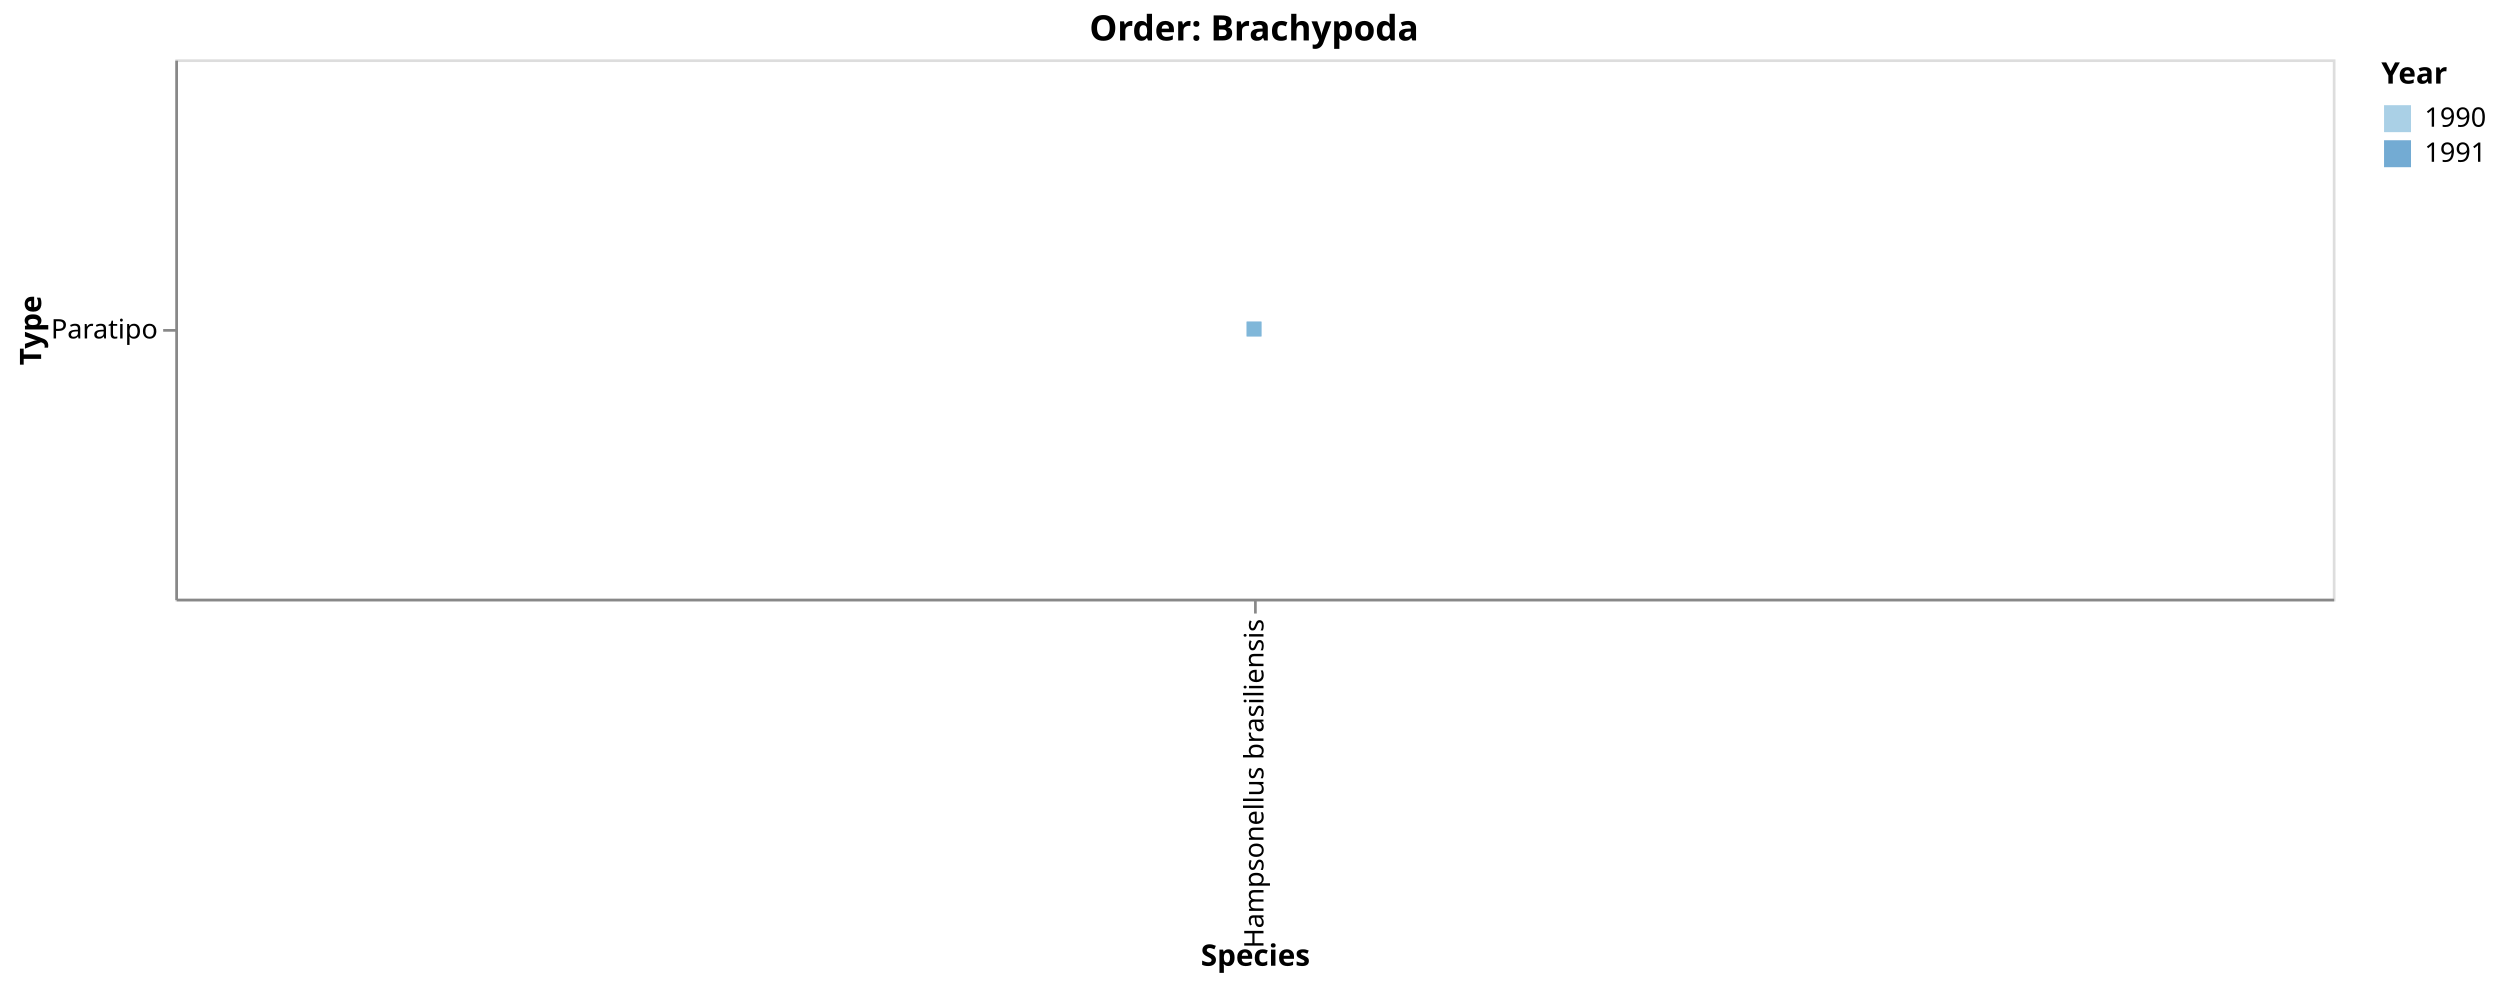
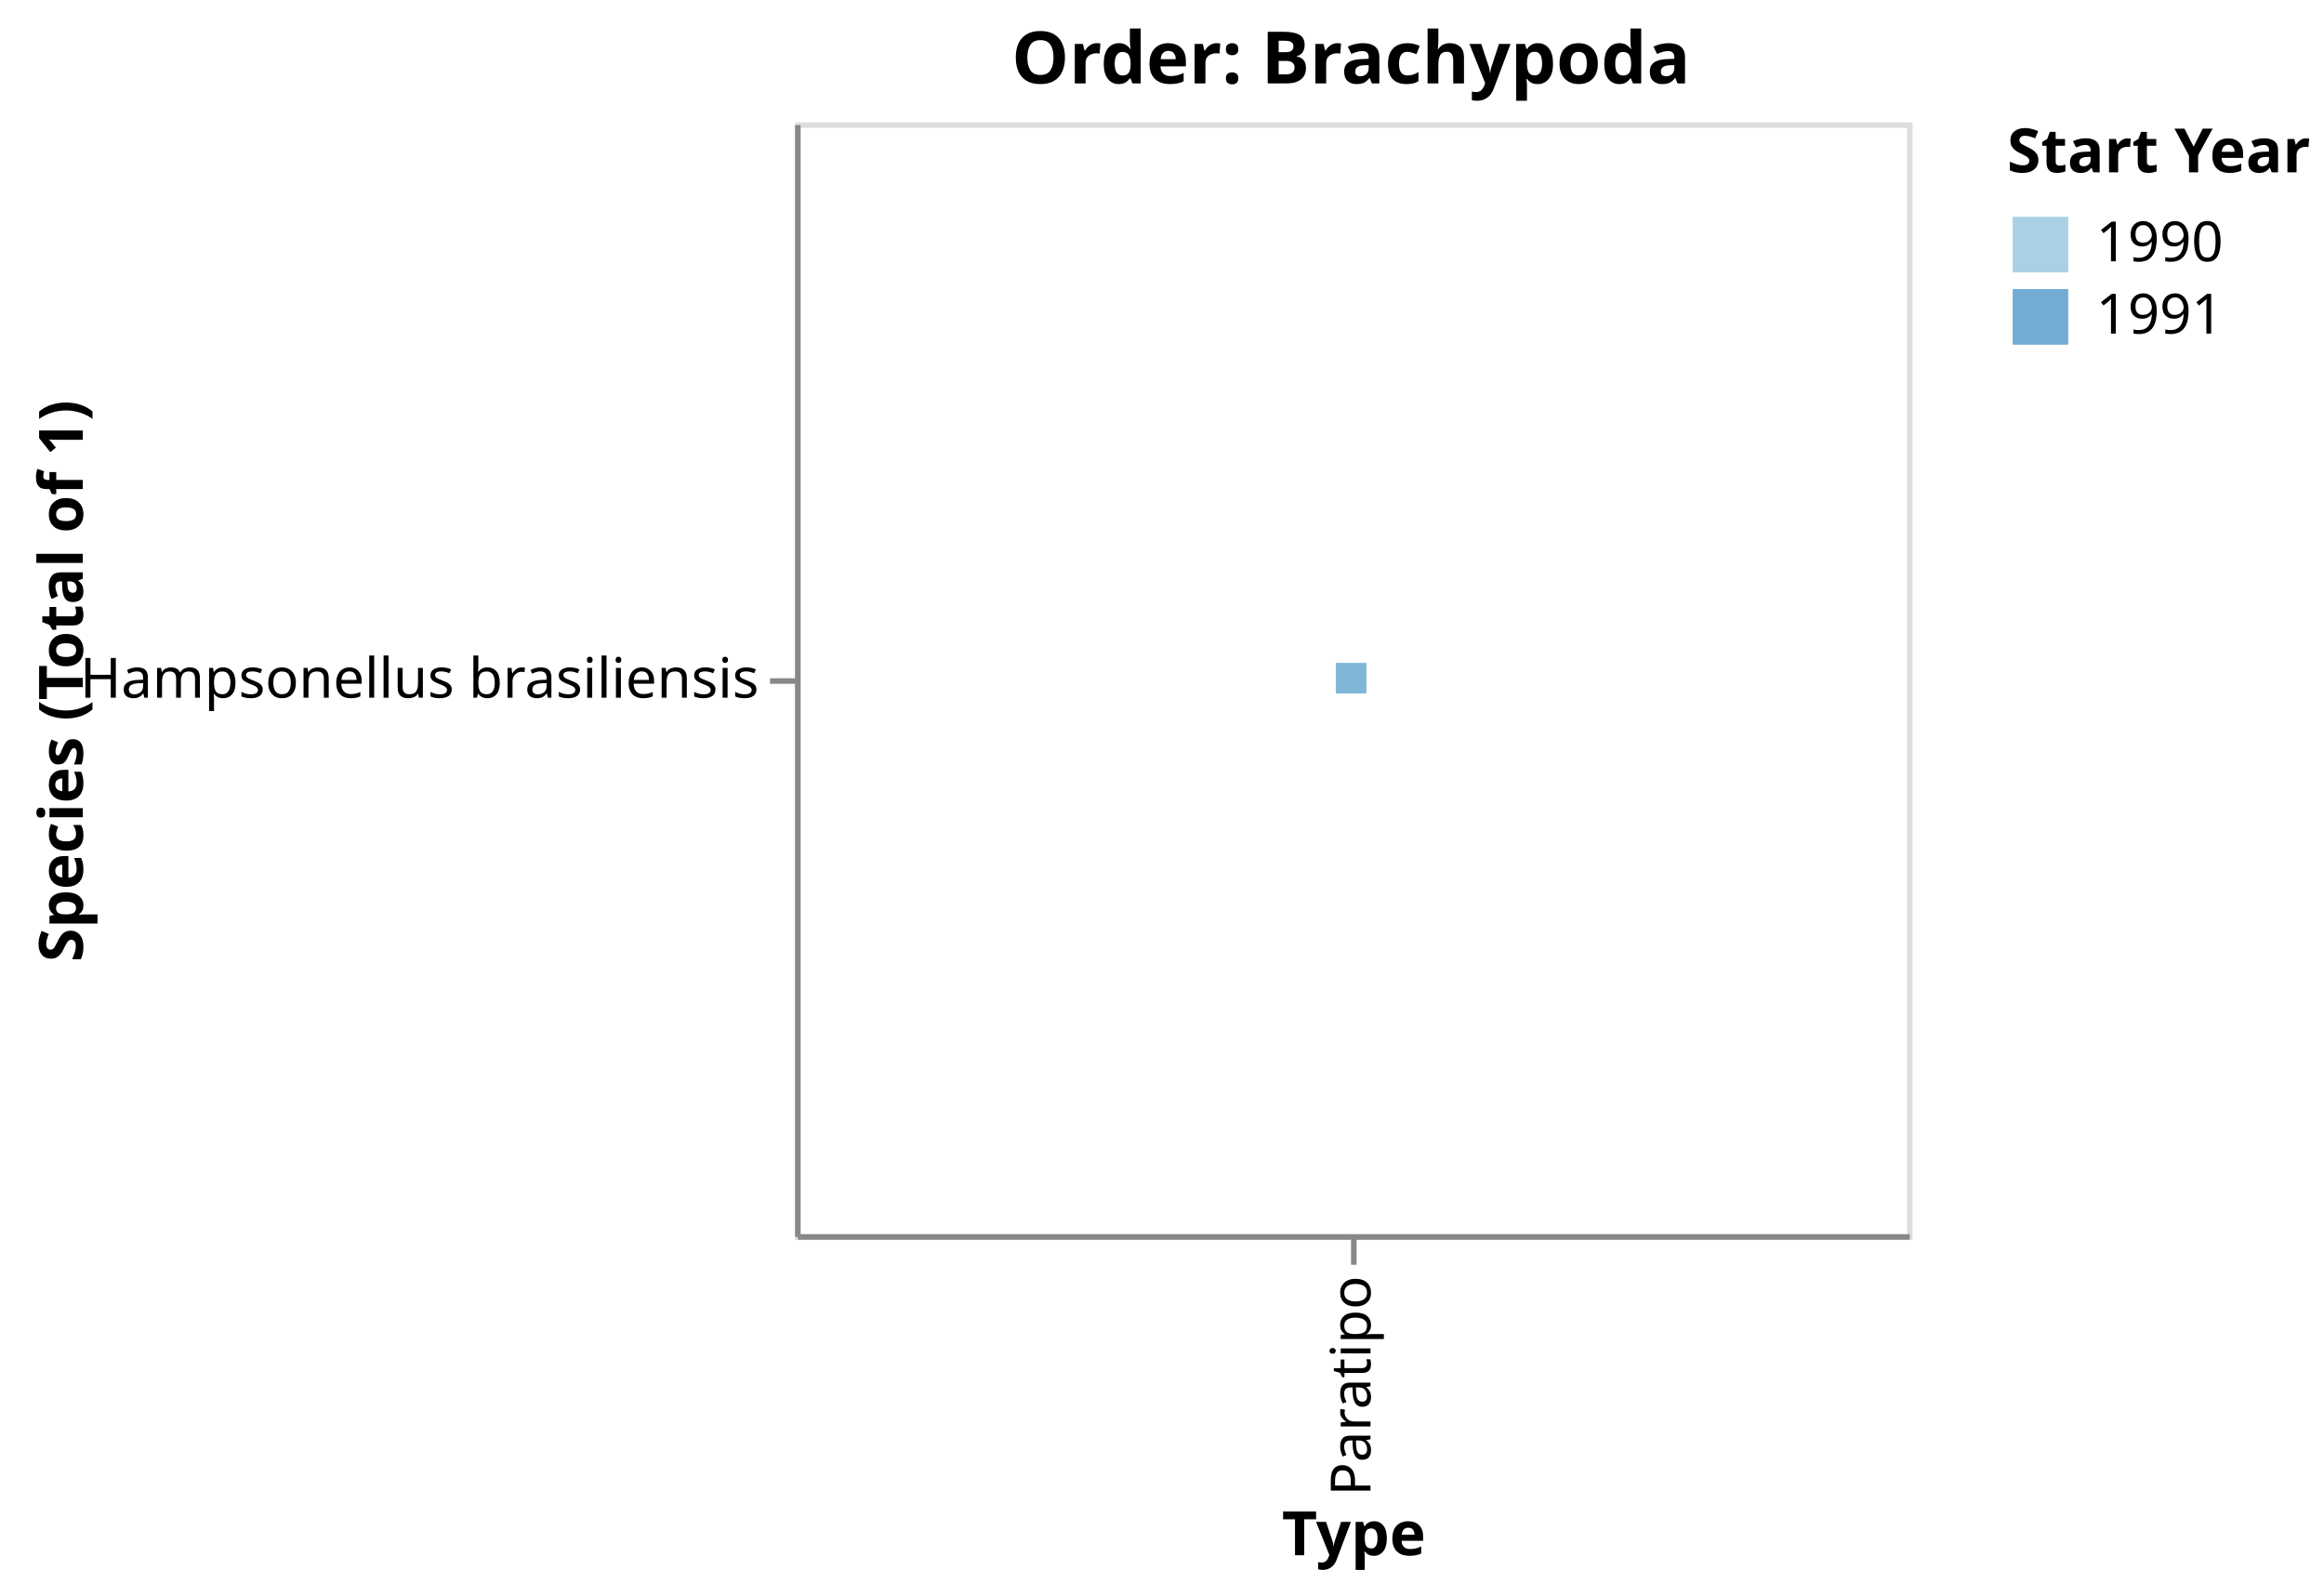
- <svg xmlns="http://www.w3.org/2000/svg" class="marks" width="927" height="365" viewBox="0 0 927 365" version="1.1">
-   <g transform="translate(65,22)">
+ <svg xmlns="http://www.w3.org/2000/svg" class="marks" width="418" height="287" viewBox="0 0 418 287" version="1.1">
+   <g transform="translate(143,22)">
    <g class="mark-group role-frame root">
      <g transform="translate(0,0)">
-         <path class="background" d="M0.5,0.5h800v200h-800Z" style="fill: none; stroke: #ddd;" />
+         <path class="background" d="M0.5,0.5h200v200h-200Z" style="fill: none; stroke: #ddd;" />
        <g>
          <g class="mark-symbol role-mark marks">
-             <path transform="translate(400,100)" d="M-2.739,-2.739h5.477v5.477h-5.477Z" style="fill: rgb(56, 135, 192); stroke-width: 2; opacity: 0.7;" />
-             <path transform="translate(400,100)" d="M-2.739,-2.739h5.477v5.477h-5.477Z" style="fill: rgb(134, 188, 220); stroke-width: 2; opacity: 0.7;" />
+             <path transform="translate(100,100)" d="M-2.739,-2.739h5.477v5.477h-5.477Z" style="fill: rgb(56, 135, 192); stroke-width: 2; opacity: 0.7;" />
+             <path transform="translate(100,100)" d="M-2.739,-2.739h5.477v5.477h-5.477Z" style="fill: rgb(134, 188, 220); stroke-width: 2; opacity: 0.7;" />
          </g>
          <g class="mark-group role-legend">
-             <g transform="translate(818,0)">
-               <path class="background" d="M0,0h39v40h-39Z" style="pointer-events: none; fill: none;" />
+             <g transform="translate(218,0)">
+               <path class="background" d="M0,0h52v40h-52Z" style="pointer-events: none; fill: none;" />
              <g>
                <g class="mark-group role-legend-entry">
                  <g transform="translate(0,16)">
                    <path class="background" d="M0,0h0v0h0Z" style="pointer-events: none; fill: none;" />
                    <g>
                      <g class="mark-group role-scope">
                        <g transform="translate(0,0)">
                          <path class="background" d="M0,0h38.246v11h-38.246Z" style="pointer-events: none; fill: none; opacity: 1;" />
                          <g>
                            <g class="mark-symbol role-legend-symbol" style="pointer-events: none;">
                              <path transform="translate(6,6)" d="M-5,-5h10v10h-10Z" style="fill: rgb(134, 188, 220); stroke-width: 1.5; opacity: 0.7;" />
                            </g>
                            <g class="mark-text role-legend-label" style="pointer-events: none;">
                              <text text-anchor="start" transform="translate(16,9)" style="font-family: sans-serif; font-size: 10px; fill: #000; opacity: 1;">1990</text>
                            </g>
                          </g>
                          <path class="foreground" d="" style="pointer-events: none; display: none; fill: none;" />
                        </g>
                        <g transform="translate(0,13)">
                          <path class="background" d="M0,0h38.246v11h-38.246Z" style="pointer-events: none; fill: none; opacity: 1;" />
                          <g>
                            <g class="mark-symbol role-legend-symbol" style="pointer-events: none;">
                              <path transform="translate(6,6)" d="M-5,-5h10v10h-10Z" style="fill: rgb(56, 135, 192); stroke-width: 1.5; opacity: 0.7;" />
                            </g>
                            <g class="mark-text role-legend-label" style="pointer-events: none;">
                              <text text-anchor="start" transform="translate(16,9)" style="font-family: sans-serif; font-size: 10px; fill: #000; opacity: 1;">1991</text>
                            </g>
                          </g>
                          <path class="foreground" d="" style="pointer-events: none; display: none; fill: none;" />
                        </g>
                      </g>
                    </g>
                    <path class="foreground" d="" style="pointer-events: none; display: none; fill: none;" />
                  </g>
                </g>
                <g class="mark-text role-legend-title" style="pointer-events: none;">
-                   <text text-anchor="start" transform="translate(0,9)" style="font-family: sans-serif; font-size: 11px; font-weight: bold; fill: #000; opacity: 1;">Year</text>
+                   <text text-anchor="start" transform="translate(0,9)" style="font-family: sans-serif; font-size: 11px; font-weight: bold; fill: #000; opacity: 1;">Start Year</text>
                </g>
              </g>
              <path class="foreground" d="" style="pointer-events: none; display: none; fill: none;" />
            </g>
          </g>
          <g class="mark-group role-title">
-             <g transform="translate(400,-17)">
+             <g transform="translate(100,-17)">
              <path class="background" d="M0,0h0v0h0Z" style="pointer-events: none; fill: none;" />
              <g>
                <g class="mark-text role-title-text" style="pointer-events: none;">
                  <text text-anchor="middle" transform="translate(0,10)" style="font-family: sans-serif; font-size: 13px; font-weight: bold; fill: #000; opacity: 1;">Order: Brachypoda</text>
                </g>
              </g>
              <path class="foreground" d="" style="pointer-events: none; display: none; fill: none;" />
            </g>
          </g>
          <g class="mark-group role-axis">
            <g transform="translate(0.5,200.5)">
              <path class="background" d="M0,0h0v0h0Z" style="pointer-events: none; fill: none;" />
              <g>
                <g class="mark-rule role-axis-tick" style="pointer-events: none;">
-                   <line transform="translate(400,0)" x2="0" y2="5" style="fill: none; stroke: #888; stroke-width: 1; opacity: 1;" />
+                   <line transform="translate(100,0)" x2="0" y2="5" style="fill: none; stroke: #888; stroke-width: 1; opacity: 1;" />
                </g>
                <g class="mark-text role-axis-label" style="pointer-events: none;">
-                   <text text-anchor="end" transform="translate(400,7) rotate(270) translate(0,3)" style="font-family: sans-serif; font-size: 10px; fill: #000; opacity: 1;">Hampsonellus brasiliensis</text>
+                   <text text-anchor="end" transform="translate(100,7) rotate(270) translate(0,3)" style="font-family: sans-serif; font-size: 10px; fill: #000; opacity: 1;">Paratipo</text>
                </g>
                <g class="mark-rule role-axis-domain" style="pointer-events: none;">
-                   <line transform="translate(0,0)" x2="800" y2="0" style="fill: none; stroke: #888; stroke-width: 1; opacity: 1;" />
+                   <line transform="translate(0,0)" x2="200" y2="0" style="fill: none; stroke: #888; stroke-width: 1; opacity: 1;" />
                </g>
                <g class="mark-text role-axis-title" style="pointer-events: none;">
-                   <text text-anchor="middle" transform="translate(400,135.6055)" style="font-family: sans-serif; font-size: 11px; font-weight: bold; fill: #000; opacity: 1;">Species</text>
+                   <text text-anchor="middle" transform="translate(100,57.24609)" style="font-family: sans-serif; font-size: 11px; font-weight: bold; fill: #000; opacity: 1;">Type</text>
                </g>
              </g>
              <path class="foreground" d="" style="pointer-events: none; display: none; fill: none;" />
            </g>
          </g>
          <g class="mark-group role-axis">
            <g transform="translate(0.5,0.5)">
              <path class="background" d="M0,0h0v0h0Z" style="pointer-events: none; fill: none;" />
              <g>
                <g class="mark-rule role-axis-tick" style="pointer-events: none;">
                  <line transform="translate(0,100)" x2="-5" y2="0" style="fill: none; stroke: #888; stroke-width: 1; opacity: 1;" />
                </g>
                <g class="mark-text role-axis-label" style="pointer-events: none;">
-                   <text text-anchor="end" transform="translate(-7,103)" style="font-family: sans-serif; font-size: 10px; fill: #000; opacity: 1;">Paratipo</text>
+                   <text text-anchor="end" transform="translate(-7,103)" style="font-family: sans-serif; font-size: 10px; fill: #000; opacity: 1;">Hampsonellus brasiliensis</text>
                </g>
                <g class="mark-rule role-axis-domain" style="pointer-events: none;">
                  <line transform="translate(0,0)" x2="0" y2="200" style="fill: none; stroke: #888; stroke-width: 1; opacity: 1;" />
                </g>
                <g class="mark-text role-axis-title" style="pointer-events: none;">
-                   <text text-anchor="middle" transform="translate(-48.24609,100) rotate(-90) translate(0,-2)" style="font-family: sans-serif; font-size: 11px; font-weight: bold; fill: #000; opacity: 1;">Type</text>
+                   <text text-anchor="middle" transform="translate(-126.6055,100) rotate(-90) translate(0,-2)" style="font-family: sans-serif; font-size: 11px; font-weight: bold; fill: #000; opacity: 1;">Species (Total of 1)</text>
                </g>
              </g>
              <path class="foreground" d="" style="pointer-events: none; display: none; fill: none;" />
            </g>
          </g>
        </g>
        <path class="foreground" d="" style="display: none; fill: none;" />
      </g>
    </g>
  </g>
</svg>
